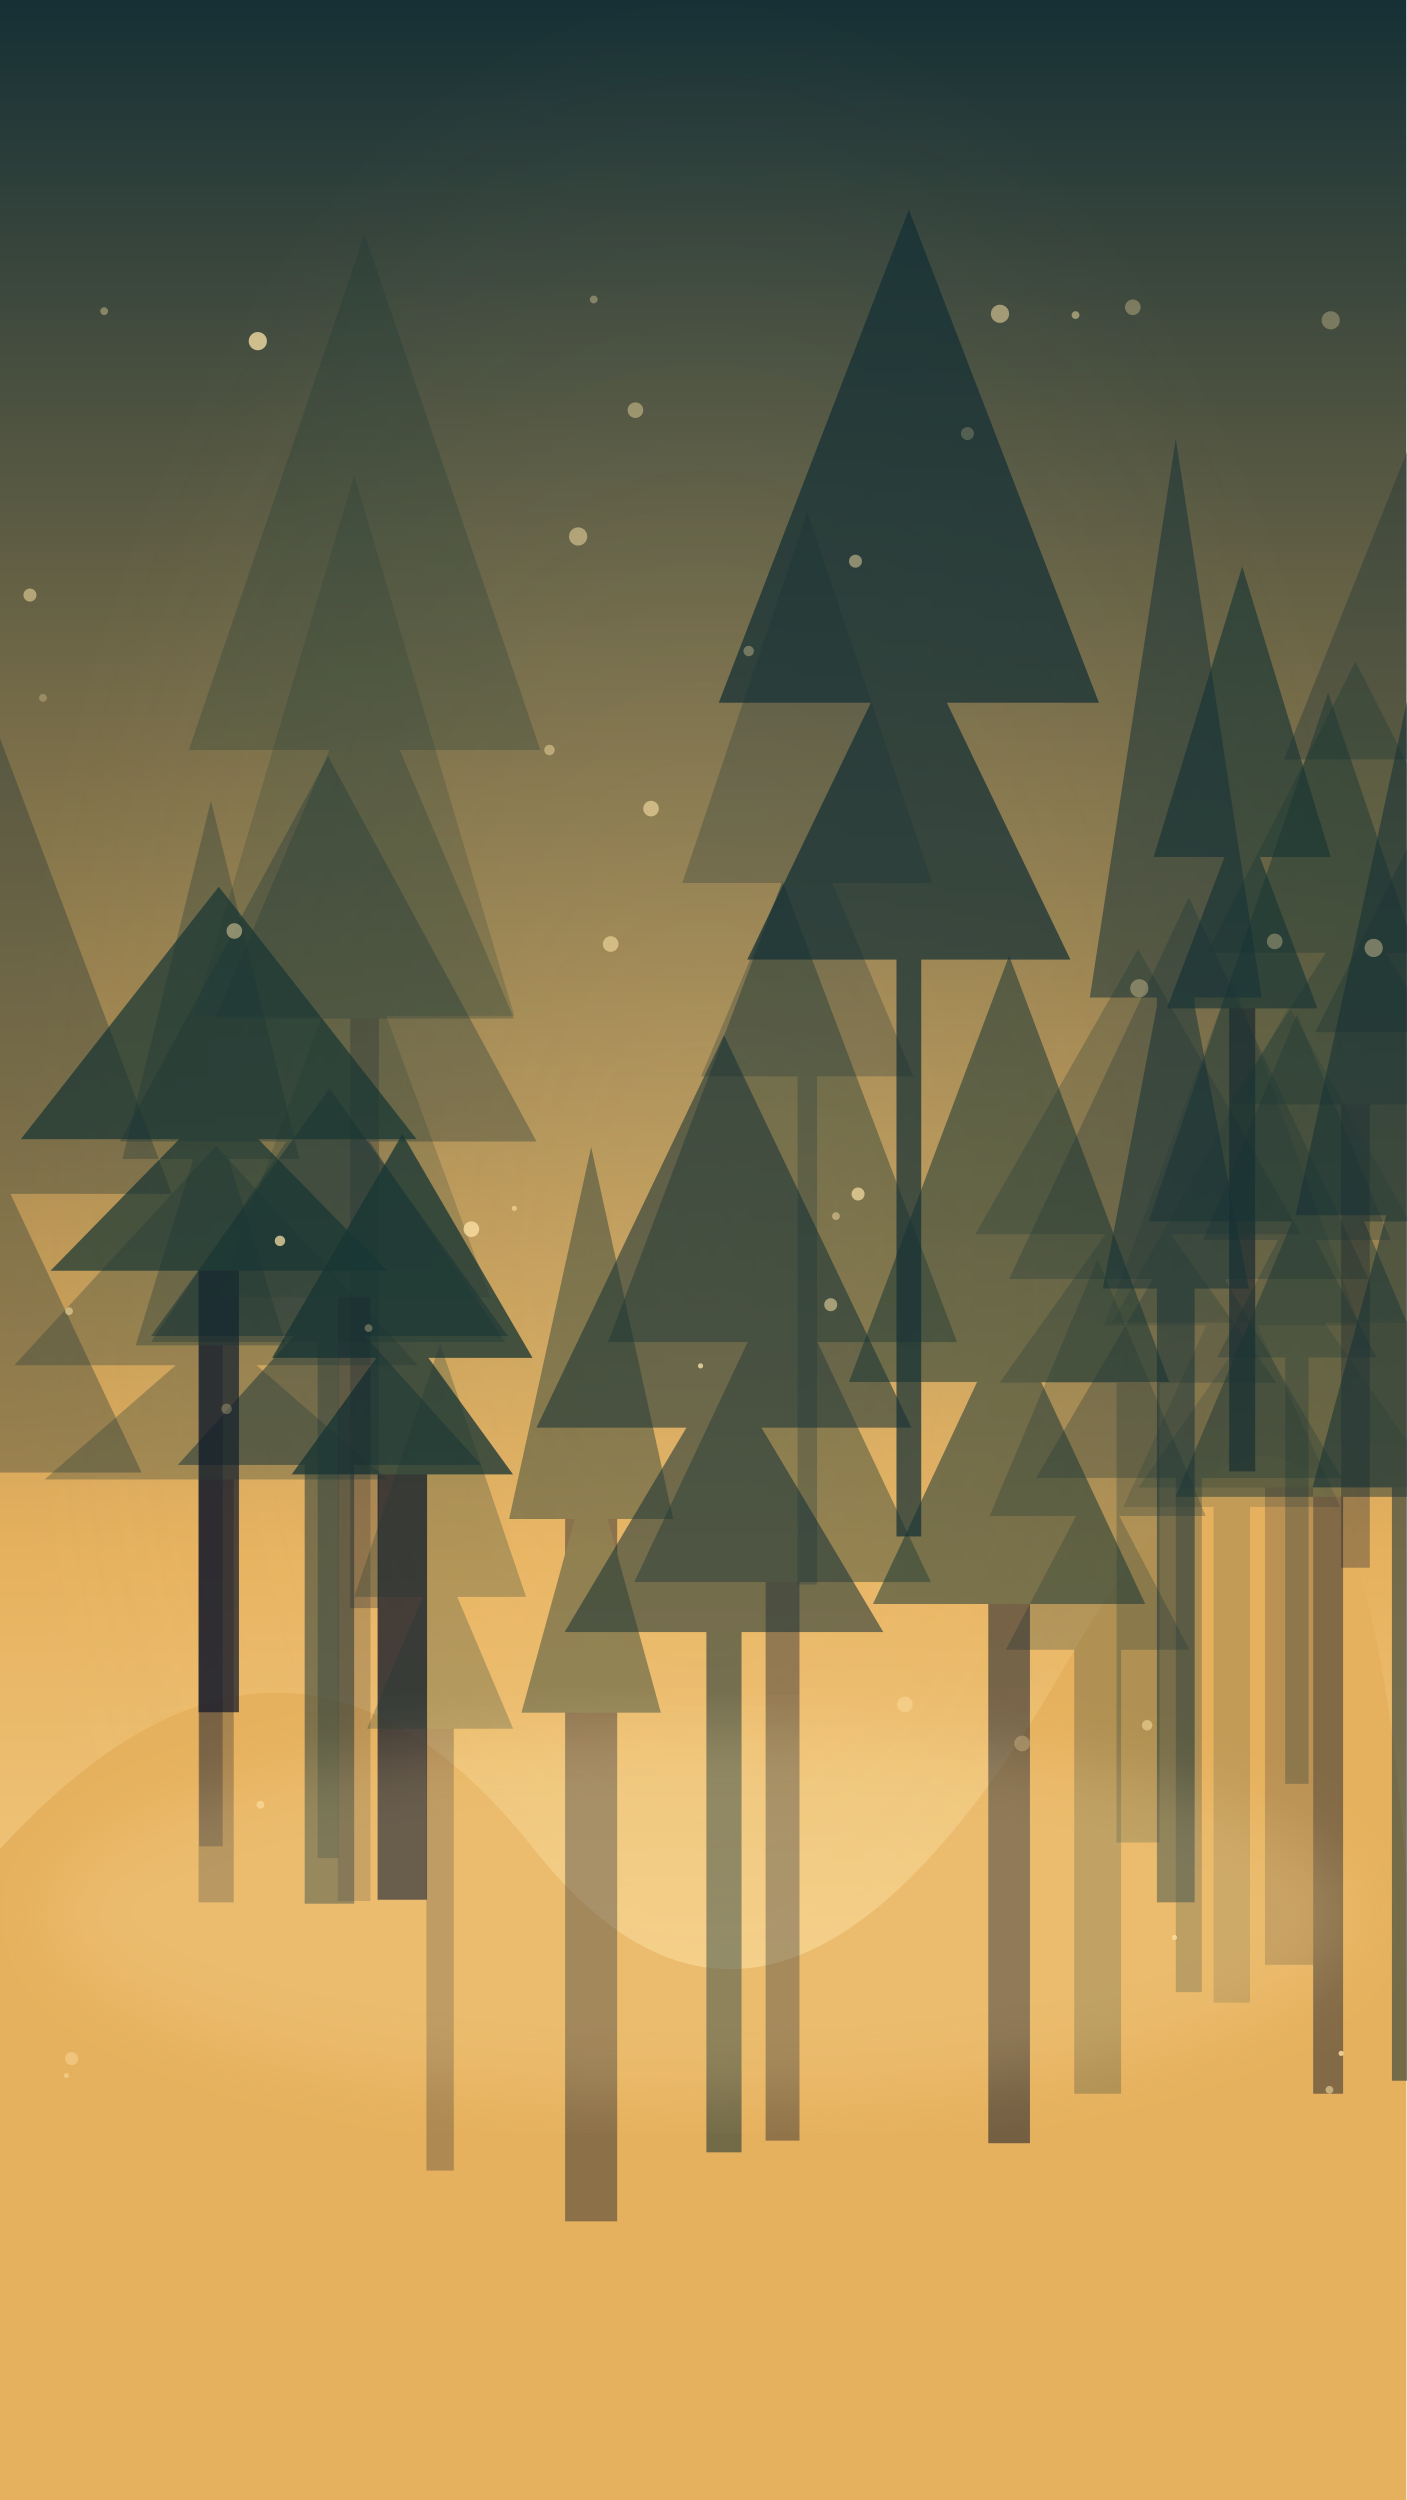
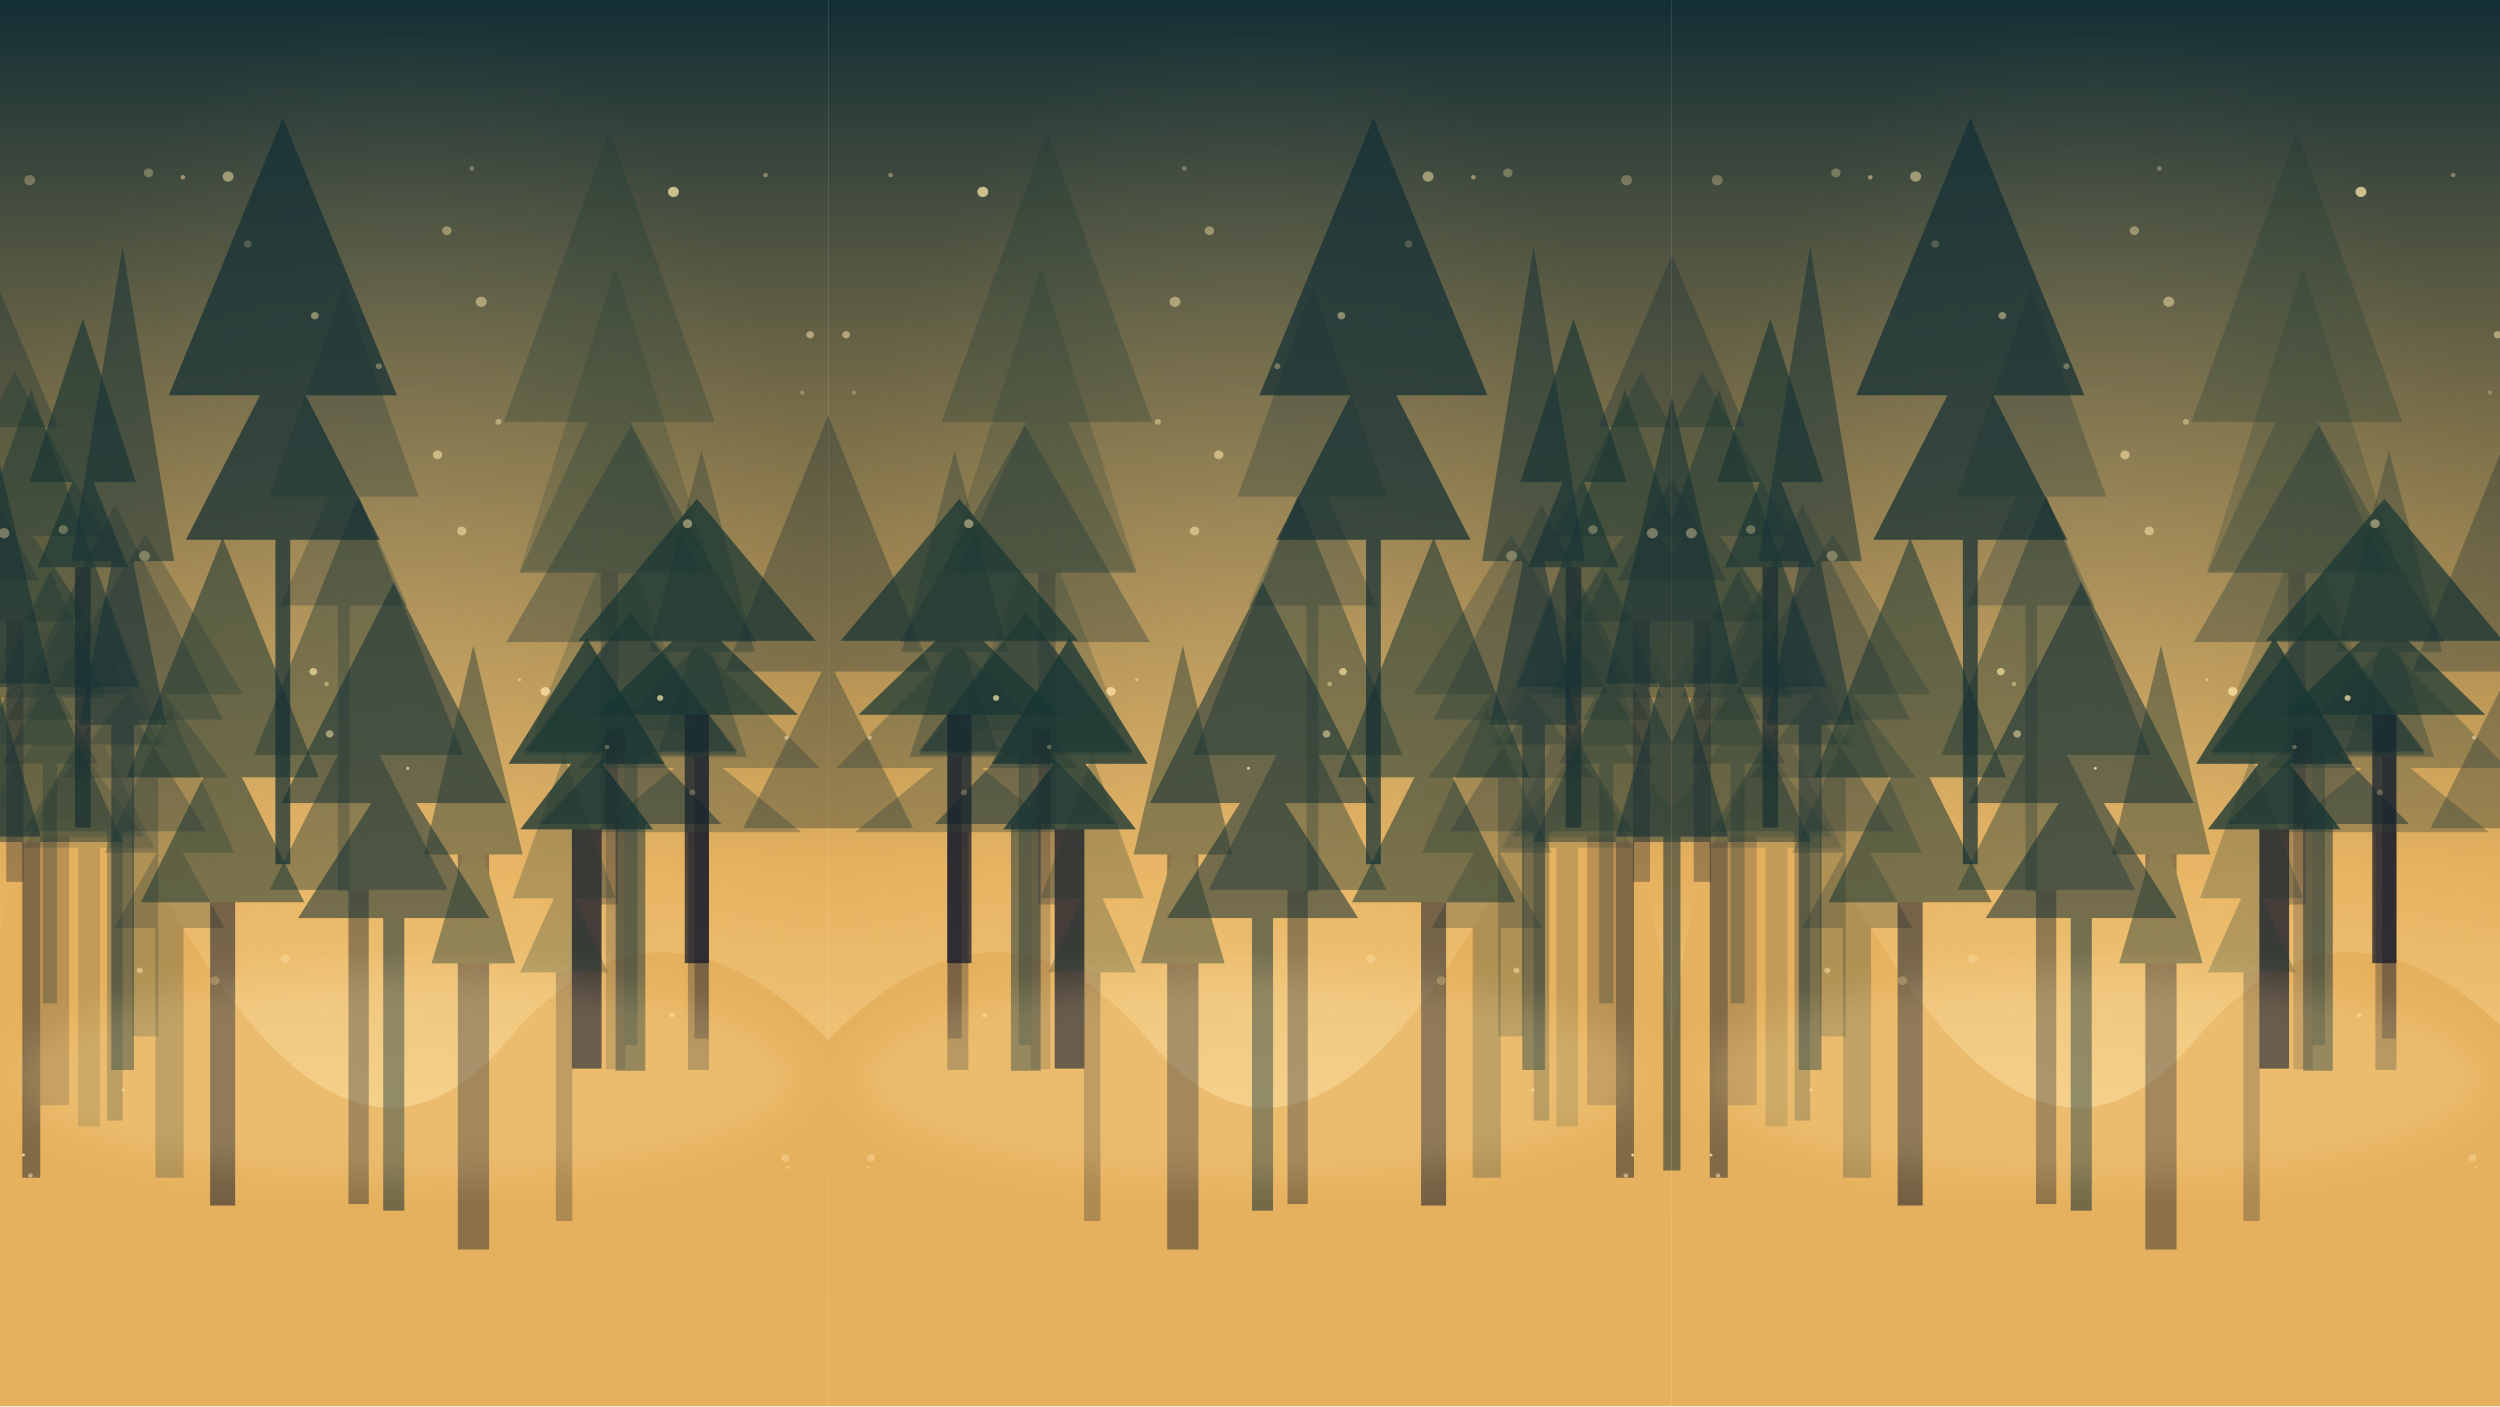
- <svg xmlns="http://www.w3.org/2000/svg" width="1080" height="1920" viewBox="0 0 1080 1920" role="img">
+ <svg xmlns="http://www.w3.org/2000/svg" width="1920" height="1080" viewBox="0 0 1920 1080" role="img">
  <defs>
    <linearGradient id="sky" x2="0" y2="1">
      <stop offset="0" stop-color="#142f35" />
      <stop offset=".62" stop-color="#e6b15e" />
      <stop offset="1" stop-color="#ffe6aa" />
    </linearGradient>
    <radialGradient id="glow">
      <stop stop-color="#ffe6aa" stop-opacity=".55" />
      <stop offset="1" stop-color="#ffe6aa" stop-opacity="0" />
    </radialGradient>
    <filter id="blur">
      <feGaussianBlur stdDeviation="25" />
    </filter>
    <filter id="soft">
      <feGaussianBlur stdDeviation="5" />
    </filter>
  </defs>
-   <rect width="1080" height="1920" fill="url(#sky)" />
-   <rect width="1080" height="1920" fill="url(#glow)" opacity=".25" />
-   <path d="M0 1420 Q220 1180 410 1420 T820 1276 T1080 1440 L1080 1920H0Z" fill="#e6b15e" />
-   <g opacity="0.26">
-     <path d="M280 1235v-825 " stroke="#101629" stroke-width="22" />
-     <path d="M280 180l-135 396h108l-87.75 206.25h229.5l-87.75-206.25h108Z" fill="#173533" />
+   <g transform="translate(1272 0) scale(-1 1)">
+     <svg x="636" width="648" height="1080" viewBox="0 0 1080 1920" preserveAspectRatio="none">
+       <rect width="1080" height="1920" fill="url(#sky)" />
+       <rect width="1080" height="1920" fill="url(#glow)" opacity=".25" />
+       <path d="M0 1420 Q220 1180 410 1420 T820 1276 T1080 1440 L1080 1920H0Z" fill="#e6b15e" />
+       <g opacity="0.26">
+         <path d="M280 1235v-825 " stroke="#101629" stroke-width="22" />
+         <path d="M280 180l-135 396h108l-87.75 206.25h229.5l-87.75-206.25h108Z" fill="#173533" />
+       </g>
+       <g opacity="0.32">
+         <path d="M252 1427v-616 " stroke="#142f35" stroke-width="16" />
+         <path d="M252 581l-160 295.68h128l-104 154h272l-104-154h128Z" fill="#142f35" />
+       </g>
+       <g opacity="0.64">
+         <path d="M954 1130v-465 " stroke="#101629" stroke-width="20" />
+         <path d="M954 435l-68 223.2h54.4l-44.2 116.25h115.6l-44.2-116.25h54.4Z" fill="#173533" />
+       </g>
+       <g opacity="0.50">
+         <path d="M253 1462v-396 " stroke="#142f35" stroke-width="38" />
+         <path d="M253 836l-137 190.08h109.6l-89.05 99h232.9l-89.05-99h109.6Z" fill="#142f35" />
+       </g>
+       <g opacity="0.40">
+         <path d="M601 1644v-737 " stroke="#101629" stroke-width="26" />
+         <path d="M601 677l-134 353.76h107.2l-87.1 184.25h227.8l-87.1-184.25h107.2Z" fill="#173533" />
+       </g>
+       <g opacity="0.25">
+         <path d="M874 1415v-456 " stroke="#142f35" stroke-width="33" />
+         <path d="M874 729l-125 218.88h100l-81.25 114h212.5l-81.25-114h100Z" fill="#142f35" />
+       </g>
+       <g opacity="0.76">
+         <path d="M309 1459v-358 " stroke="#101629" stroke-width="38" />
+         <path d="M309 871l-100 171.84h80l-65 89.5h170l-65-89.5h80Z" fill="#173533" />
+       </g>
+       <g opacity="0.28">
+         <path d="M913 1530v-611 " stroke="#142f35" stroke-width="20" />
+         <path d="M913 689l-138 293.28h110.4l-89.7 152.75h234.6l-89.7-152.75h110.4Z" fill="#142f35" />
+       </g>
+       <g opacity="0.71">
+         <path d="M168 1315v-404 " stroke="#101629" stroke-width="31" />
+         <path d="M168 681l-152 193.92h121.6l-98.8 101h258.4l-98.8-101h121.6Z" fill="#173533" />
+       </g>
+       <g opacity="0.17">
+         <path d="M946 1538v-558 " stroke="#142f35" stroke-width="28" />
+         <path d="M946 750l-98 267.84h78.4l-63.7 139.5h166.6l-63.7-139.5h78.4Z" fill="#142f35" />
+       </g>
+       <g opacity="0.20">
+         <path d="M272 1460v-865 " stroke="#101629" stroke-width="25" />
+         <path d="M272 365l-123 415.2h98.4l-79.95 216.25h209.1l-79.95-216.25h98.4Z" fill="#173533" />
+       </g>
+       <g opacity="0.33">
+         <path d="M-23 1592v-856 " stroke="#142f35" stroke-width="25" />
+         <path d="M-23 506l-155 410.88h124l-100.75 214h263.5l-100.75-214h124Z" fill="#142f35" />
+       </g>
+       <g opacity="0.26">
+         <path d="M338 1667v-405 " stroke="#101629" stroke-width="21" />
+         <path d="M338 1032l-66 194.4h52.8l-42.9 101.25h112.2l-42.9-101.25h52.8Z" fill="#173533" />
+       </g>
+       <g opacity="0.25">
+         <path d="M843 1608v-411 " stroke="#142f35" stroke-width="36" />
+         <path d="M843 967l-83 197.28h66.4l-53.95 102.75h141.1l-53.95-102.75h66.4Z" fill="#142f35" />
+       </g>
+       <g opacity="0.29">
+         <path d="M166 1461v-351 " stroke="#101629" stroke-width="27" />
+         <path d="M166 880l-155 168.48h124l-100.75 87.75h263.5l-100.75-87.75h124Z" fill="#173533" />
+       </g>
+       <g opacity="0.33">
+         <path d="M1147 1249v-838 " stroke="#142f35" stroke-width="28" />
+         <path d="M1147 181l-161 402.24h128.8l-104.65 209.5h273.7l-104.65-209.5h128.8Z" fill="#142f35" />
+       </g>
+       <g opacity="0.46">
+         <path d="M1020 1608v-846 " stroke="#101629" stroke-width="23" />
+         <path d="M1020 532l-138 406.08h110.4l-89.7 211.5h234.6l-89.7-211.5h110.4Z" fill="#173533" />
+       </g>
+       <g opacity="0.55">
+         <path d="M556 1653v-628 " stroke="#142f35" stroke-width="27" />
+         <path d="M556 795l-144 301.44h115.2l-93.6 157h244.8l-93.6-157h115.2Z" fill="#142f35" />
+       </g>
+       <g opacity="0.53">
+         <path d="M775 1646v-682 " stroke="#101629" stroke-width="32" />
+         <path d="M775 734l-123 327.36h98.4l-79.95 170.5h209.1l-79.95-170.5h98.4Z" fill="#173533" />
+       </g>
+       <g opacity="0.26">
+         <path d="M620 1217v-594 " stroke="#142f35" stroke-width="15" />
+         <path d="M620 393l-96 285.12h76.8l-62.4 148.5h163.2l-62.4-148.5h76.8Z" fill="#142f35" />
+       </g>
+       <g opacity="0.32">
+         <path d="M1041 1204v-466 " stroke="#101629" stroke-width="22" />
+         <path d="M1041 508l-114 223.68h91.2l-74.1 116.5h193.8l-74.1-116.5h91.2Z" fill="#173533" />
+       </g>
+       <g opacity="0.55">
+         <path d="M1082 1598v-836 " stroke="#142f35" stroke-width="26" />
+         <path d="M1082 532l-87 401.28h69.6l-56.55 209h147.9l-56.55-209h69.6Z" fill="#142f35" />
+       </g>
+       <g opacity="0.20">
+         <path d="M990 1509v-506 " stroke="#101629" stroke-width="37" />
+         <path d="M990 773l-136 242.88h108.8l-88.4 126.5h231.2l-88.4-126.5h108.8Z" fill="#173533" />
+       </g>
+       <g opacity="0.72">
+         <path d="M698 1180v-789 " stroke="#142f35" stroke-width="19" />
+         <path d="M698 161l-146 378.72h116.8l-94.9 197.25h248.2l-94.9-197.25h116.8Z" fill="#142f35" />
+       </g>
+       <g opacity="0.42">
+         <path d="M454 1706v-595 " stroke="#101629" stroke-width="40" />
+         <path d="M454 881l-63 285.6h50.4l-40.95 148.75h107.1l-40.95-148.75h50.4Z" fill="#173533" />
+       </g>
+       <g opacity="0.52">
+         <path d="M903 1461v-894 " stroke="#142f35" stroke-width="29" />
+         <path d="M903 337l-66 429.12h52.8l-42.9 223.5h112.2l-42.9-223.5h52.8Z" fill="#142f35" />
+       </g>
+       <g opacity="0.31">
+         <path d="M162 1418v-573 " stroke="#101629" stroke-width="18" />
+         <path d="M162 615l-68 275.04h54.4l-44.2 143.25h115.6l-44.2-143.25h54.4Z" fill="#173533" />
+       </g>
+       <g opacity="0.27">
+         <path d="M996 1370v-361 " stroke="#142f35" stroke-width="18" />
+         <path d="M996 779l-72 173.28h57.6l-46.8 90.25h122.4l-46.8-90.25h57.6Z" fill="#142f35" />
+       </g>
+       <ellipse cx="540" cy="1470" rx="500" ry="140" fill="#ffe6aa" opacity=".2" filter="url(#blur)" />
+       <circle cx="979" cy="723" r="6" fill="#ffe6aa" opacity="0.32" />
+       <circle cx="1021" cy="1605" r="3" fill="#ffe6aa" opacity="0.54" />
+       <circle cx="638" cy="1002" r="5" fill="#ffe6aa" opacity="0.52" />
+       <circle cx="23" cy="457" r="5" fill="#ffe6aa" opacity="0.51" />
+       <circle cx="500" cy="621" r="6" fill="#ffe6aa" opacity="0.57" />
+       <circle cx="362" cy="944" r="6" fill="#ffe6aa" opacity="0.73" />
+       <circle cx="180" cy="715" r="6" fill="#ffe6aa" opacity="0.48" />
+       <circle cx="575" cy="500" r="4" fill="#ffe6aa" opacity="0.33" />
+       <circle cx="657" cy="431" r="5" fill="#ffe6aa" opacity="0.46" />
+       <circle cx="395" cy="928" r="2" fill="#ffe6aa" opacity="0.56" />
+       <circle cx="51" cy="1594" r="2" fill="#ffe6aa" opacity="0.42" />
+       <circle cx="456" cy="230" r="3" fill="#ffe6aa" opacity="0.35" />
+       <circle cx="902" cy="1488" r="2" fill="#ffe6aa" opacity="0.66" />
+       <circle cx="1030" cy="1577" r="2" fill="#ffe6aa" opacity="0.80" />
+       <circle cx="881" cy="1325" r="4" fill="#ffe6aa" opacity="0.49" />
+       <circle cx="826" cy="242" r="3" fill="#ffe6aa" opacity="0.48" />
+       <circle cx="200" cy="1386" r="3" fill="#ffe6aa" opacity="0.54" />
+       <circle cx="1055" cy="728" r="7" fill="#ffe6aa" opacity="0.39" />
+       <circle cx="768" cy="241" r="7" fill="#ffe6aa" opacity="0.51" />
+       <circle cx="198" cy="262" r="7" fill="#ffe6aa" opacity="0.74" />
+       <circle cx="215" cy="953" r="4" fill="#ffe6aa" opacity="0.71" />
+       <circle cx="283" cy="1020" r="3" fill="#ffe6aa" opacity="0.30" />
+       <circle cx="538" cy="1049" r="2" fill="#ffe6aa" opacity="0.75" />
+       <circle cx="743" cy="333" r="5" fill="#ffe6aa" opacity="0.21" />
+       <circle cx="174" cy="1082" r="4" fill="#ffe6aa" opacity="0.26" />
+       <circle cx="659" cy="917" r="5" fill="#ffe6aa" opacity="0.66" />
+       <circle cx="695" cy="1309" r="6" fill="#ffe6aa" opacity="0.36" />
+       <circle cx="33" cy="536" r="3" fill="#ffe6aa" opacity="0.27" />
+       <circle cx="53" cy="1007" r="3" fill="#ffe6aa" opacity="0.52" />
+       <circle cx="80" cy="239" r="3" fill="#ffe6aa" opacity="0.38" />
+       <circle cx="444" cy="412" r="7" fill="#ffe6aa" opacity="0.49" />
+       <circle cx="469" cy="725" r="6" fill="#ffe6aa" opacity="0.55" />
+       <circle cx="642" cy="934" r="3" fill="#ffe6aa" opacity="0.45" />
+       <circle cx="785" cy="1339" r="6" fill="#ffe6aa" opacity="0.28" />
+       <circle cx="875" cy="759" r="7" fill="#ffe6aa" opacity="0.34" />
+       <circle cx="1022" cy="246" r="7" fill="#ffe6aa" opacity="0.30" />
+       <circle cx="488" cy="315" r="6" fill="#ffe6aa" opacity="0.42" />
+       <circle cx="55" cy="1581" r="5" fill="#ffe6aa" opacity="0.38" />
+       <circle cx="870" cy="236" r="6" fill="#ffe6aa" opacity="0.32" />
+       <circle cx="422" cy="576" r="4" fill="#ffe6aa" opacity="0.45" />
+     </svg>
  </g>
-   <g opacity="0.32">
-     <path d="M252 1427v-616 " stroke="#142f35" stroke-width="16" />
-     <path d="M252 581l-160 295.68h128l-104 154h272l-104-154h128Z" fill="#142f35" />
+   <svg x="636" width="648" height="1080" viewBox="0 0 1080 1920" preserveAspectRatio="none">
+     <rect width="1080" height="1920" fill="url(#sky)" />
+     <rect width="1080" height="1920" fill="url(#glow)" opacity=".25" />
+     <path d="M0 1420 Q220 1180 410 1420 T820 1276 T1080 1440 L1080 1920H0Z" fill="#e6b15e" />
+     <g opacity="0.26">
+       <path d="M280 1235v-825 " stroke="#101629" stroke-width="22" />
+       <path d="M280 180l-135 396h108l-87.75 206.25h229.5l-87.75-206.25h108Z" fill="#173533" />
+     </g>
+     <g opacity="0.32">
+       <path d="M252 1427v-616 " stroke="#142f35" stroke-width="16" />
+       <path d="M252 581l-160 295.68h128l-104 154h272l-104-154h128Z" fill="#142f35" />
+     </g>
+     <g opacity="0.64">
+       <path d="M954 1130v-465 " stroke="#101629" stroke-width="20" />
+       <path d="M954 435l-68 223.2h54.4l-44.2 116.25h115.6l-44.2-116.25h54.4Z" fill="#173533" />
+     </g>
+     <g opacity="0.50">
+       <path d="M253 1462v-396 " stroke="#142f35" stroke-width="38" />
+       <path d="M253 836l-137 190.08h109.6l-89.05 99h232.9l-89.05-99h109.6Z" fill="#142f35" />
+     </g>
+     <g opacity="0.40">
+       <path d="M601 1644v-737 " stroke="#101629" stroke-width="26" />
+       <path d="M601 677l-134 353.76h107.2l-87.1 184.25h227.8l-87.1-184.25h107.2Z" fill="#173533" />
+     </g>
+     <g opacity="0.25">
+       <path d="M874 1415v-456 " stroke="#142f35" stroke-width="33" />
+       <path d="M874 729l-125 218.88h100l-81.25 114h212.5l-81.25-114h100Z" fill="#142f35" />
+     </g>
+     <g opacity="0.76">
+       <path d="M309 1459v-358 " stroke="#101629" stroke-width="38" />
+       <path d="M309 871l-100 171.84h80l-65 89.5h170l-65-89.5h80Z" fill="#173533" />
+     </g>
+     <g opacity="0.28">
+       <path d="M913 1530v-611 " stroke="#142f35" stroke-width="20" />
+       <path d="M913 689l-138 293.28h110.4l-89.7 152.75h234.6l-89.7-152.75h110.4Z" fill="#142f35" />
+     </g>
+     <g opacity="0.71">
+       <path d="M168 1315v-404 " stroke="#101629" stroke-width="31" />
+       <path d="M168 681l-152 193.92h121.6l-98.8 101h258.4l-98.8-101h121.6Z" fill="#173533" />
+     </g>
+     <g opacity="0.17">
+       <path d="M946 1538v-558 " stroke="#142f35" stroke-width="28" />
+       <path d="M946 750l-98 267.84h78.4l-63.7 139.5h166.6l-63.7-139.5h78.4Z" fill="#142f35" />
+     </g>
+     <g opacity="0.20">
+       <path d="M272 1460v-865 " stroke="#101629" stroke-width="25" />
+       <path d="M272 365l-123 415.2h98.4l-79.95 216.25h209.1l-79.95-216.25h98.4Z" fill="#173533" />
+     </g>
+     <g opacity="0.33">
+       <path d="M-23 1592v-856 " stroke="#142f35" stroke-width="25" />
+       <path d="M-23 506l-155 410.88h124l-100.75 214h263.5l-100.75-214h124Z" fill="#142f35" />
+     </g>
+     <g opacity="0.26">
+       <path d="M338 1667v-405 " stroke="#101629" stroke-width="21" />
+       <path d="M338 1032l-66 194.4h52.8l-42.9 101.25h112.2l-42.9-101.25h52.8Z" fill="#173533" />
+     </g>
+     <g opacity="0.25">
+       <path d="M843 1608v-411 " stroke="#142f35" stroke-width="36" />
+       <path d="M843 967l-83 197.28h66.4l-53.95 102.75h141.1l-53.95-102.75h66.4Z" fill="#142f35" />
+     </g>
+     <g opacity="0.29">
+       <path d="M166 1461v-351 " stroke="#101629" stroke-width="27" />
+       <path d="M166 880l-155 168.48h124l-100.75 87.75h263.5l-100.75-87.75h124Z" fill="#173533" />
+     </g>
+     <g opacity="0.33">
+       <path d="M1147 1249v-838 " stroke="#142f35" stroke-width="28" />
+       <path d="M1147 181l-161 402.24h128.8l-104.65 209.5h273.7l-104.65-209.5h128.8Z" fill="#142f35" />
+     </g>
+     <g opacity="0.46">
+       <path d="M1020 1608v-846 " stroke="#101629" stroke-width="23" />
+       <path d="M1020 532l-138 406.08h110.4l-89.7 211.5h234.6l-89.7-211.5h110.4Z" fill="#173533" />
+     </g>
+     <g opacity="0.55">
+       <path d="M556 1653v-628 " stroke="#142f35" stroke-width="27" />
+       <path d="M556 795l-144 301.44h115.2l-93.6 157h244.8l-93.6-157h115.2Z" fill="#142f35" />
+     </g>
+     <g opacity="0.53">
+       <path d="M775 1646v-682 " stroke="#101629" stroke-width="32" />
+       <path d="M775 734l-123 327.36h98.4l-79.95 170.5h209.1l-79.95-170.5h98.4Z" fill="#173533" />
+     </g>
+     <g opacity="0.26">
+       <path d="M620 1217v-594 " stroke="#142f35" stroke-width="15" />
+       <path d="M620 393l-96 285.12h76.8l-62.4 148.5h163.2l-62.4-148.5h76.8Z" fill="#142f35" />
+     </g>
+     <g opacity="0.32">
+       <path d="M1041 1204v-466 " stroke="#101629" stroke-width="22" />
+       <path d="M1041 508l-114 223.68h91.2l-74.1 116.5h193.8l-74.1-116.5h91.2Z" fill="#173533" />
+     </g>
+     <g opacity="0.55">
+       <path d="M1082 1598v-836 " stroke="#142f35" stroke-width="26" />
+       <path d="M1082 532l-87 401.28h69.6l-56.55 209h147.9l-56.55-209h69.6Z" fill="#142f35" />
+     </g>
+     <g opacity="0.20">
+       <path d="M990 1509v-506 " stroke="#101629" stroke-width="37" />
+       <path d="M990 773l-136 242.88h108.8l-88.4 126.5h231.2l-88.4-126.5h108.8Z" fill="#173533" />
+     </g>
+     <g opacity="0.72">
+       <path d="M698 1180v-789 " stroke="#142f35" stroke-width="19" />
+       <path d="M698 161l-146 378.72h116.8l-94.9 197.25h248.2l-94.9-197.25h116.8Z" fill="#142f35" />
+     </g>
+     <g opacity="0.42">
+       <path d="M454 1706v-595 " stroke="#101629" stroke-width="40" />
+       <path d="M454 881l-63 285.6h50.4l-40.95 148.75h107.1l-40.95-148.75h50.4Z" fill="#173533" />
+     </g>
+     <g opacity="0.52">
+       <path d="M903 1461v-894 " stroke="#142f35" stroke-width="29" />
+       <path d="M903 337l-66 429.12h52.8l-42.9 223.5h112.2l-42.9-223.5h52.8Z" fill="#142f35" />
+     </g>
+     <g opacity="0.31">
+       <path d="M162 1418v-573 " stroke="#101629" stroke-width="18" />
+       <path d="M162 615l-68 275.04h54.4l-44.2 143.25h115.6l-44.2-143.25h54.4Z" fill="#173533" />
+     </g>
+     <g opacity="0.27">
+       <path d="M996 1370v-361 " stroke="#142f35" stroke-width="18" />
+       <path d="M996 779l-72 173.28h57.6l-46.8 90.25h122.4l-46.8-90.25h57.6Z" fill="#142f35" />
+     </g>
+     <ellipse cx="540" cy="1470" rx="500" ry="140" fill="#ffe6aa" opacity=".2" filter="url(#blur)" />
+     <circle cx="979" cy="723" r="6" fill="#ffe6aa" opacity="0.32" />
+     <circle cx="1021" cy="1605" r="3" fill="#ffe6aa" opacity="0.54" />
+     <circle cx="638" cy="1002" r="5" fill="#ffe6aa" opacity="0.52" />
+     <circle cx="23" cy="457" r="5" fill="#ffe6aa" opacity="0.51" />
+     <circle cx="500" cy="621" r="6" fill="#ffe6aa" opacity="0.57" />
+     <circle cx="362" cy="944" r="6" fill="#ffe6aa" opacity="0.73" />
+     <circle cx="180" cy="715" r="6" fill="#ffe6aa" opacity="0.48" />
+     <circle cx="575" cy="500" r="4" fill="#ffe6aa" opacity="0.33" />
+     <circle cx="657" cy="431" r="5" fill="#ffe6aa" opacity="0.46" />
+     <circle cx="395" cy="928" r="2" fill="#ffe6aa" opacity="0.56" />
+     <circle cx="51" cy="1594" r="2" fill="#ffe6aa" opacity="0.42" />
+     <circle cx="456" cy="230" r="3" fill="#ffe6aa" opacity="0.35" />
+     <circle cx="902" cy="1488" r="2" fill="#ffe6aa" opacity="0.66" />
+     <circle cx="1030" cy="1577" r="2" fill="#ffe6aa" opacity="0.80" />
+     <circle cx="881" cy="1325" r="4" fill="#ffe6aa" opacity="0.49" />
+     <circle cx="826" cy="242" r="3" fill="#ffe6aa" opacity="0.48" />
+     <circle cx="200" cy="1386" r="3" fill="#ffe6aa" opacity="0.54" />
+     <circle cx="1055" cy="728" r="7" fill="#ffe6aa" opacity="0.39" />
+     <circle cx="768" cy="241" r="7" fill="#ffe6aa" opacity="0.51" />
+     <circle cx="198" cy="262" r="7" fill="#ffe6aa" opacity="0.74" />
+     <circle cx="215" cy="953" r="4" fill="#ffe6aa" opacity="0.71" />
+     <circle cx="283" cy="1020" r="3" fill="#ffe6aa" opacity="0.30" />
+     <circle cx="538" cy="1049" r="2" fill="#ffe6aa" opacity="0.75" />
+     <circle cx="743" cy="333" r="5" fill="#ffe6aa" opacity="0.21" />
+     <circle cx="174" cy="1082" r="4" fill="#ffe6aa" opacity="0.26" />
+     <circle cx="659" cy="917" r="5" fill="#ffe6aa" opacity="0.66" />
+     <circle cx="695" cy="1309" r="6" fill="#ffe6aa" opacity="0.36" />
+     <circle cx="33" cy="536" r="3" fill="#ffe6aa" opacity="0.27" />
+     <circle cx="53" cy="1007" r="3" fill="#ffe6aa" opacity="0.52" />
+     <circle cx="80" cy="239" r="3" fill="#ffe6aa" opacity="0.38" />
+     <circle cx="444" cy="412" r="7" fill="#ffe6aa" opacity="0.49" />
+     <circle cx="469" cy="725" r="6" fill="#ffe6aa" opacity="0.55" />
+     <circle cx="642" cy="934" r="3" fill="#ffe6aa" opacity="0.45" />
+     <circle cx="785" cy="1339" r="6" fill="#ffe6aa" opacity="0.28" />
+     <circle cx="875" cy="759" r="7" fill="#ffe6aa" opacity="0.34" />
+     <circle cx="1022" cy="246" r="7" fill="#ffe6aa" opacity="0.30" />
+     <circle cx="488" cy="315" r="6" fill="#ffe6aa" opacity="0.42" />
+     <circle cx="55" cy="1581" r="5" fill="#ffe6aa" opacity="0.38" />
+     <circle cx="870" cy="236" r="6" fill="#ffe6aa" opacity="0.32" />
+     <circle cx="422" cy="576" r="4" fill="#ffe6aa" opacity="0.45" />
+   </svg>
+   <g transform="translate(2568 0) scale(-1 1)">
+     <svg x="636" width="648" height="1080" viewBox="0 0 1080 1920" preserveAspectRatio="none">
+       <rect width="1080" height="1920" fill="url(#sky)" />
+       <rect width="1080" height="1920" fill="url(#glow)" opacity=".25" />
+       <path d="M0 1420 Q220 1180 410 1420 T820 1276 T1080 1440 L1080 1920H0Z" fill="#e6b15e" />
+       <g opacity="0.26">
+         <path d="M280 1235v-825 " stroke="#101629" stroke-width="22" />
+         <path d="M280 180l-135 396h108l-87.75 206.25h229.5l-87.75-206.25h108Z" fill="#173533" />
+       </g>
+       <g opacity="0.32">
+         <path d="M252 1427v-616 " stroke="#142f35" stroke-width="16" />
+         <path d="M252 581l-160 295.68h128l-104 154h272l-104-154h128Z" fill="#142f35" />
+       </g>
+       <g opacity="0.64">
+         <path d="M954 1130v-465 " stroke="#101629" stroke-width="20" />
+         <path d="M954 435l-68 223.2h54.4l-44.2 116.25h115.6l-44.2-116.25h54.4Z" fill="#173533" />
+       </g>
+       <g opacity="0.50">
+         <path d="M253 1462v-396 " stroke="#142f35" stroke-width="38" />
+         <path d="M253 836l-137 190.08h109.6l-89.05 99h232.9l-89.05-99h109.6Z" fill="#142f35" />
+       </g>
+       <g opacity="0.40">
+         <path d="M601 1644v-737 " stroke="#101629" stroke-width="26" />
+         <path d="M601 677l-134 353.76h107.2l-87.1 184.25h227.8l-87.1-184.25h107.2Z" fill="#173533" />
+       </g>
+       <g opacity="0.25">
+         <path d="M874 1415v-456 " stroke="#142f35" stroke-width="33" />
+         <path d="M874 729l-125 218.88h100l-81.25 114h212.5l-81.25-114h100Z" fill="#142f35" />
+       </g>
+       <g opacity="0.76">
+         <path d="M309 1459v-358 " stroke="#101629" stroke-width="38" />
+         <path d="M309 871l-100 171.84h80l-65 89.5h170l-65-89.5h80Z" fill="#173533" />
+       </g>
+       <g opacity="0.28">
+         <path d="M913 1530v-611 " stroke="#142f35" stroke-width="20" />
+         <path d="M913 689l-138 293.28h110.4l-89.7 152.75h234.6l-89.7-152.75h110.4Z" fill="#142f35" />
+       </g>
+       <g opacity="0.71">
+         <path d="M168 1315v-404 " stroke="#101629" stroke-width="31" />
+         <path d="M168 681l-152 193.92h121.6l-98.8 101h258.4l-98.8-101h121.6Z" fill="#173533" />
+       </g>
+       <g opacity="0.17">
+         <path d="M946 1538v-558 " stroke="#142f35" stroke-width="28" />
+         <path d="M946 750l-98 267.84h78.4l-63.7 139.5h166.6l-63.7-139.5h78.4Z" fill="#142f35" />
+       </g>
+       <g opacity="0.20">
+         <path d="M272 1460v-865 " stroke="#101629" stroke-width="25" />
+         <path d="M272 365l-123 415.2h98.4l-79.95 216.25h209.1l-79.95-216.25h98.4Z" fill="#173533" />
+       </g>
+       <g opacity="0.33">
+         <path d="M-23 1592v-856 " stroke="#142f35" stroke-width="25" />
+         <path d="M-23 506l-155 410.88h124l-100.75 214h263.5l-100.75-214h124Z" fill="#142f35" />
+       </g>
+       <g opacity="0.26">
+         <path d="M338 1667v-405 " stroke="#101629" stroke-width="21" />
+         <path d="M338 1032l-66 194.4h52.8l-42.9 101.25h112.2l-42.9-101.25h52.8Z" fill="#173533" />
+       </g>
+       <g opacity="0.25">
+         <path d="M843 1608v-411 " stroke="#142f35" stroke-width="36" />
+         <path d="M843 967l-83 197.28h66.4l-53.95 102.75h141.1l-53.95-102.75h66.4Z" fill="#142f35" />
+       </g>
+       <g opacity="0.29">
+         <path d="M166 1461v-351 " stroke="#101629" stroke-width="27" />
+         <path d="M166 880l-155 168.48h124l-100.75 87.75h263.5l-100.75-87.75h124Z" fill="#173533" />
+       </g>
+       <g opacity="0.33">
+         <path d="M1147 1249v-838 " stroke="#142f35" stroke-width="28" />
+         <path d="M1147 181l-161 402.24h128.8l-104.65 209.5h273.7l-104.65-209.5h128.8Z" fill="#142f35" />
+       </g>
+       <g opacity="0.46">
+         <path d="M1020 1608v-846 " stroke="#101629" stroke-width="23" />
+         <path d="M1020 532l-138 406.08h110.4l-89.7 211.5h234.6l-89.7-211.5h110.4Z" fill="#173533" />
+       </g>
+       <g opacity="0.55">
+         <path d="M556 1653v-628 " stroke="#142f35" stroke-width="27" />
+         <path d="M556 795l-144 301.44h115.2l-93.6 157h244.8l-93.6-157h115.2Z" fill="#142f35" />
+       </g>
+       <g opacity="0.53">
+         <path d="M775 1646v-682 " stroke="#101629" stroke-width="32" />
+         <path d="M775 734l-123 327.36h98.4l-79.95 170.5h209.1l-79.95-170.5h98.4Z" fill="#173533" />
+       </g>
+       <g opacity="0.26">
+         <path d="M620 1217v-594 " stroke="#142f35" stroke-width="15" />
+         <path d="M620 393l-96 285.12h76.8l-62.4 148.5h163.2l-62.4-148.5h76.8Z" fill="#142f35" />
+       </g>
+       <g opacity="0.32">
+         <path d="M1041 1204v-466 " stroke="#101629" stroke-width="22" />
+         <path d="M1041 508l-114 223.68h91.2l-74.1 116.5h193.8l-74.1-116.5h91.2Z" fill="#173533" />
+       </g>
+       <g opacity="0.55">
+         <path d="M1082 1598v-836 " stroke="#142f35" stroke-width="26" />
+         <path d="M1082 532l-87 401.28h69.6l-56.55 209h147.9l-56.55-209h69.6Z" fill="#142f35" />
+       </g>
+       <g opacity="0.20">
+         <path d="M990 1509v-506 " stroke="#101629" stroke-width="37" />
+         <path d="M990 773l-136 242.88h108.8l-88.4 126.5h231.2l-88.4-126.5h108.8Z" fill="#173533" />
+       </g>
+       <g opacity="0.72">
+         <path d="M698 1180v-789 " stroke="#142f35" stroke-width="19" />
+         <path d="M698 161l-146 378.72h116.8l-94.9 197.25h248.2l-94.9-197.25h116.8Z" fill="#142f35" />
+       </g>
+       <g opacity="0.42">
+         <path d="M454 1706v-595 " stroke="#101629" stroke-width="40" />
+         <path d="M454 881l-63 285.6h50.4l-40.95 148.75h107.1l-40.95-148.75h50.4Z" fill="#173533" />
+       </g>
+       <g opacity="0.52">
+         <path d="M903 1461v-894 " stroke="#142f35" stroke-width="29" />
+         <path d="M903 337l-66 429.12h52.8l-42.9 223.5h112.2l-42.9-223.5h52.8Z" fill="#142f35" />
+       </g>
+       <g opacity="0.31">
+         <path d="M162 1418v-573 " stroke="#101629" stroke-width="18" />
+         <path d="M162 615l-68 275.04h54.4l-44.2 143.25h115.6l-44.2-143.25h54.4Z" fill="#173533" />
+       </g>
+       <g opacity="0.27">
+         <path d="M996 1370v-361 " stroke="#142f35" stroke-width="18" />
+         <path d="M996 779l-72 173.28h57.6l-46.8 90.25h122.4l-46.8-90.25h57.6Z" fill="#142f35" />
+       </g>
+       <ellipse cx="540" cy="1470" rx="500" ry="140" fill="#ffe6aa" opacity=".2" filter="url(#blur)" />
+       <circle cx="979" cy="723" r="6" fill="#ffe6aa" opacity="0.32" />
+       <circle cx="1021" cy="1605" r="3" fill="#ffe6aa" opacity="0.54" />
+       <circle cx="638" cy="1002" r="5" fill="#ffe6aa" opacity="0.52" />
+       <circle cx="23" cy="457" r="5" fill="#ffe6aa" opacity="0.51" />
+       <circle cx="500" cy="621" r="6" fill="#ffe6aa" opacity="0.57" />
+       <circle cx="362" cy="944" r="6" fill="#ffe6aa" opacity="0.73" />
+       <circle cx="180" cy="715" r="6" fill="#ffe6aa" opacity="0.48" />
+       <circle cx="575" cy="500" r="4" fill="#ffe6aa" opacity="0.33" />
+       <circle cx="657" cy="431" r="5" fill="#ffe6aa" opacity="0.46" />
+       <circle cx="395" cy="928" r="2" fill="#ffe6aa" opacity="0.56" />
+       <circle cx="51" cy="1594" r="2" fill="#ffe6aa" opacity="0.42" />
+       <circle cx="456" cy="230" r="3" fill="#ffe6aa" opacity="0.35" />
+       <circle cx="902" cy="1488" r="2" fill="#ffe6aa" opacity="0.66" />
+       <circle cx="1030" cy="1577" r="2" fill="#ffe6aa" opacity="0.80" />
+       <circle cx="881" cy="1325" r="4" fill="#ffe6aa" opacity="0.49" />
+       <circle cx="826" cy="242" r="3" fill="#ffe6aa" opacity="0.48" />
+       <circle cx="200" cy="1386" r="3" fill="#ffe6aa" opacity="0.54" />
+       <circle cx="1055" cy="728" r="7" fill="#ffe6aa" opacity="0.39" />
+       <circle cx="768" cy="241" r="7" fill="#ffe6aa" opacity="0.51" />
+       <circle cx="198" cy="262" r="7" fill="#ffe6aa" opacity="0.74" />
+       <circle cx="215" cy="953" r="4" fill="#ffe6aa" opacity="0.71" />
+       <circle cx="283" cy="1020" r="3" fill="#ffe6aa" opacity="0.30" />
+       <circle cx="538" cy="1049" r="2" fill="#ffe6aa" opacity="0.75" />
+       <circle cx="743" cy="333" r="5" fill="#ffe6aa" opacity="0.21" />
+       <circle cx="174" cy="1082" r="4" fill="#ffe6aa" opacity="0.26" />
+       <circle cx="659" cy="917" r="5" fill="#ffe6aa" opacity="0.66" />
+       <circle cx="695" cy="1309" r="6" fill="#ffe6aa" opacity="0.36" />
+       <circle cx="33" cy="536" r="3" fill="#ffe6aa" opacity="0.27" />
+       <circle cx="53" cy="1007" r="3" fill="#ffe6aa" opacity="0.52" />
+       <circle cx="80" cy="239" r="3" fill="#ffe6aa" opacity="0.38" />
+       <circle cx="444" cy="412" r="7" fill="#ffe6aa" opacity="0.49" />
+       <circle cx="469" cy="725" r="6" fill="#ffe6aa" opacity="0.55" />
+       <circle cx="642" cy="934" r="3" fill="#ffe6aa" opacity="0.45" />
+       <circle cx="785" cy="1339" r="6" fill="#ffe6aa" opacity="0.28" />
+       <circle cx="875" cy="759" r="7" fill="#ffe6aa" opacity="0.34" />
+       <circle cx="1022" cy="246" r="7" fill="#ffe6aa" opacity="0.30" />
+       <circle cx="488" cy="315" r="6" fill="#ffe6aa" opacity="0.42" />
+       <circle cx="55" cy="1581" r="5" fill="#ffe6aa" opacity="0.38" />
+       <circle cx="870" cy="236" r="6" fill="#ffe6aa" opacity="0.32" />
+       <circle cx="422" cy="576" r="4" fill="#ffe6aa" opacity="0.45" />
+     </svg>
  </g>
-   <g opacity="0.64">
-     <path d="M954 1130v-465 " stroke="#101629" stroke-width="20" />
-     <path d="M954 435l-68 223.2h54.4l-44.2 116.25h115.6l-44.2-116.25h54.4Z" fill="#173533" />
-   </g>
-   <g opacity="0.50">
-     <path d="M253 1462v-396 " stroke="#142f35" stroke-width="38" />
-     <path d="M253 836l-137 190.08h109.6l-89.05 99h232.9l-89.05-99h109.6Z" fill="#142f35" />
-   </g>
-   <g opacity="0.40">
-     <path d="M601 1644v-737 " stroke="#101629" stroke-width="26" />
-     <path d="M601 677l-134 353.76h107.2l-87.1 184.25h227.8l-87.1-184.25h107.2Z" fill="#173533" />
-   </g>
-   <g opacity="0.25">
-     <path d="M874 1415v-456 " stroke="#142f35" stroke-width="33" />
-     <path d="M874 729l-125 218.88h100l-81.25 114h212.5l-81.25-114h100Z" fill="#142f35" />
-   </g>
-   <g opacity="0.76">
-     <path d="M309 1459v-358 " stroke="#101629" stroke-width="38" />
-     <path d="M309 871l-100 171.84h80l-65 89.5h170l-65-89.5h80Z" fill="#173533" />
-   </g>
-   <g opacity="0.28">
-     <path d="M913 1530v-611 " stroke="#142f35" stroke-width="20" />
-     <path d="M913 689l-138 293.28h110.4l-89.7 152.75h234.6l-89.7-152.75h110.4Z" fill="#142f35" />
-   </g>
-   <g opacity="0.71">
-     <path d="M168 1315v-404 " stroke="#101629" stroke-width="31" />
-     <path d="M168 681l-152 193.92h121.6l-98.8 101h258.4l-98.8-101h121.6Z" fill="#173533" />
-   </g>
-   <g opacity="0.17">
-     <path d="M946 1538v-558 " stroke="#142f35" stroke-width="28" />
-     <path d="M946 750l-98 267.84h78.4l-63.7 139.5h166.6l-63.7-139.5h78.4Z" fill="#142f35" />
-   </g>
-   <g opacity="0.20">
-     <path d="M272 1460v-865 " stroke="#101629" stroke-width="25" />
-     <path d="M272 365l-123 415.2h98.4l-79.95 216.25h209.1l-79.95-216.25h98.4Z" fill="#173533" />
-   </g>
-   <g opacity="0.33">
-     <path d="M-23 1592v-856 " stroke="#142f35" stroke-width="25" />
-     <path d="M-23 506l-155 410.88h124l-100.75 214h263.5l-100.75-214h124Z" fill="#142f35" />
-   </g>
-   <g opacity="0.26">
-     <path d="M338 1667v-405 " stroke="#101629" stroke-width="21" />
-     <path d="M338 1032l-66 194.4h52.8l-42.9 101.25h112.2l-42.9-101.25h52.8Z" fill="#173533" />
-   </g>
-   <g opacity="0.25">
-     <path d="M843 1608v-411 " stroke="#142f35" stroke-width="36" />
-     <path d="M843 967l-83 197.28h66.4l-53.95 102.75h141.1l-53.95-102.75h66.4Z" fill="#142f35" />
-   </g>
-   <g opacity="0.29">
-     <path d="M166 1461v-351 " stroke="#101629" stroke-width="27" />
-     <path d="M166 880l-155 168.48h124l-100.75 87.75h263.5l-100.75-87.75h124Z" fill="#173533" />
-   </g>
-   <g opacity="0.33">
-     <path d="M1147 1249v-838 " stroke="#142f35" stroke-width="28" />
-     <path d="M1147 181l-161 402.24h128.8l-104.65 209.5h273.7l-104.65-209.5h128.8Z" fill="#142f35" />
-   </g>
-   <g opacity="0.46">
-     <path d="M1020 1608v-846 " stroke="#101629" stroke-width="23" />
-     <path d="M1020 532l-138 406.08h110.4l-89.7 211.5h234.6l-89.7-211.5h110.4Z" fill="#173533" />
-   </g>
-   <g opacity="0.55">
-     <path d="M556 1653v-628 " stroke="#142f35" stroke-width="27" />
-     <path d="M556 795l-144 301.44h115.2l-93.6 157h244.8l-93.6-157h115.2Z" fill="#142f35" />
-   </g>
-   <g opacity="0.53">
-     <path d="M775 1646v-682 " stroke="#101629" stroke-width="32" />
-     <path d="M775 734l-123 327.36h98.4l-79.95 170.5h209.1l-79.95-170.5h98.4Z" fill="#173533" />
-   </g>
-   <g opacity="0.26">
-     <path d="M620 1217v-594 " stroke="#142f35" stroke-width="15" />
-     <path d="M620 393l-96 285.12h76.8l-62.4 148.5h163.2l-62.4-148.5h76.8Z" fill="#142f35" />
-   </g>
-   <g opacity="0.32">
-     <path d="M1041 1204v-466 " stroke="#101629" stroke-width="22" />
-     <path d="M1041 508l-114 223.68h91.2l-74.1 116.5h193.8l-74.1-116.5h91.2Z" fill="#173533" />
-   </g>
-   <g opacity="0.55">
-     <path d="M1082 1598v-836 " stroke="#142f35" stroke-width="26" />
-     <path d="M1082 532l-87 401.28h69.6l-56.55 209h147.9l-56.55-209h69.6Z" fill="#142f35" />
-   </g>
-   <g opacity="0.20">
-     <path d="M990 1509v-506 " stroke="#101629" stroke-width="37" />
-     <path d="M990 773l-136 242.88h108.8l-88.4 126.5h231.2l-88.4-126.5h108.8Z" fill="#173533" />
-   </g>
-   <g opacity="0.72">
-     <path d="M698 1180v-789 " stroke="#142f35" stroke-width="19" />
-     <path d="M698 161l-146 378.72h116.8l-94.9 197.25h248.2l-94.9-197.25h116.8Z" fill="#142f35" />
-   </g>
-   <g opacity="0.42">
-     <path d="M454 1706v-595 " stroke="#101629" stroke-width="40" />
-     <path d="M454 881l-63 285.6h50.4l-40.95 148.75h107.1l-40.95-148.75h50.4Z" fill="#173533" />
-   </g>
-   <g opacity="0.52">
-     <path d="M903 1461v-894 " stroke="#142f35" stroke-width="29" />
-     <path d="M903 337l-66 429.12h52.8l-42.9 223.5h112.2l-42.9-223.5h52.8Z" fill="#142f35" />
-   </g>
-   <g opacity="0.31">
-     <path d="M162 1418v-573 " stroke="#101629" stroke-width="18" />
-     <path d="M162 615l-68 275.04h54.4l-44.2 143.25h115.6l-44.2-143.25h54.4Z" fill="#173533" />
-   </g>
-   <g opacity="0.27">
-     <path d="M996 1370v-361 " stroke="#142f35" stroke-width="18" />
-     <path d="M996 779l-72 173.28h57.6l-46.8 90.25h122.4l-46.8-90.25h57.6Z" fill="#142f35" />
-   </g>
-   <ellipse cx="540" cy="1470" rx="500" ry="140" fill="#ffe6aa" opacity=".2" filter="url(#blur)" />
-   <circle cx="979" cy="723" r="6" fill="#ffe6aa" opacity="0.32" />
-   <circle cx="1021" cy="1605" r="3" fill="#ffe6aa" opacity="0.54" />
-   <circle cx="638" cy="1002" r="5" fill="#ffe6aa" opacity="0.52" />
-   <circle cx="23" cy="457" r="5" fill="#ffe6aa" opacity="0.51" />
-   <circle cx="500" cy="621" r="6" fill="#ffe6aa" opacity="0.57" />
-   <circle cx="362" cy="944" r="6" fill="#ffe6aa" opacity="0.73" />
-   <circle cx="180" cy="715" r="6" fill="#ffe6aa" opacity="0.48" />
-   <circle cx="575" cy="500" r="4" fill="#ffe6aa" opacity="0.33" />
-   <circle cx="657" cy="431" r="5" fill="#ffe6aa" opacity="0.46" />
-   <circle cx="395" cy="928" r="2" fill="#ffe6aa" opacity="0.56" />
-   <circle cx="51" cy="1594" r="2" fill="#ffe6aa" opacity="0.42" />
-   <circle cx="456" cy="230" r="3" fill="#ffe6aa" opacity="0.35" />
-   <circle cx="902" cy="1488" r="2" fill="#ffe6aa" opacity="0.66" />
-   <circle cx="1030" cy="1577" r="2" fill="#ffe6aa" opacity="0.80" />
-   <circle cx="881" cy="1325" r="4" fill="#ffe6aa" opacity="0.49" />
-   <circle cx="826" cy="242" r="3" fill="#ffe6aa" opacity="0.48" />
-   <circle cx="200" cy="1386" r="3" fill="#ffe6aa" opacity="0.54" />
-   <circle cx="1055" cy="728" r="7" fill="#ffe6aa" opacity="0.39" />
-   <circle cx="768" cy="241" r="7" fill="#ffe6aa" opacity="0.51" />
-   <circle cx="198" cy="262" r="7" fill="#ffe6aa" opacity="0.74" />
-   <circle cx="215" cy="953" r="4" fill="#ffe6aa" opacity="0.71" />
-   <circle cx="283" cy="1020" r="3" fill="#ffe6aa" opacity="0.30" />
-   <circle cx="538" cy="1049" r="2" fill="#ffe6aa" opacity="0.75" />
-   <circle cx="743" cy="333" r="5" fill="#ffe6aa" opacity="0.21" />
-   <circle cx="174" cy="1082" r="4" fill="#ffe6aa" opacity="0.26" />
-   <circle cx="659" cy="917" r="5" fill="#ffe6aa" opacity="0.66" />
-   <circle cx="695" cy="1309" r="6" fill="#ffe6aa" opacity="0.36" />
-   <circle cx="33" cy="536" r="3" fill="#ffe6aa" opacity="0.27" />
-   <circle cx="53" cy="1007" r="3" fill="#ffe6aa" opacity="0.52" />
-   <circle cx="80" cy="239" r="3" fill="#ffe6aa" opacity="0.38" />
-   <circle cx="444" cy="412" r="7" fill="#ffe6aa" opacity="0.49" />
-   <circle cx="469" cy="725" r="6" fill="#ffe6aa" opacity="0.55" />
-   <circle cx="642" cy="934" r="3" fill="#ffe6aa" opacity="0.45" />
-   <circle cx="785" cy="1339" r="6" fill="#ffe6aa" opacity="0.28" />
-   <circle cx="875" cy="759" r="7" fill="#ffe6aa" opacity="0.34" />
-   <circle cx="1022" cy="246" r="7" fill="#ffe6aa" opacity="0.30" />
-   <circle cx="488" cy="315" r="6" fill="#ffe6aa" opacity="0.42" />
-   <circle cx="55" cy="1581" r="5" fill="#ffe6aa" opacity="0.38" />
-   <circle cx="870" cy="236" r="6" fill="#ffe6aa" opacity="0.32" />
-   <circle cx="422" cy="576" r="4" fill="#ffe6aa" opacity="0.45" />
</svg>
